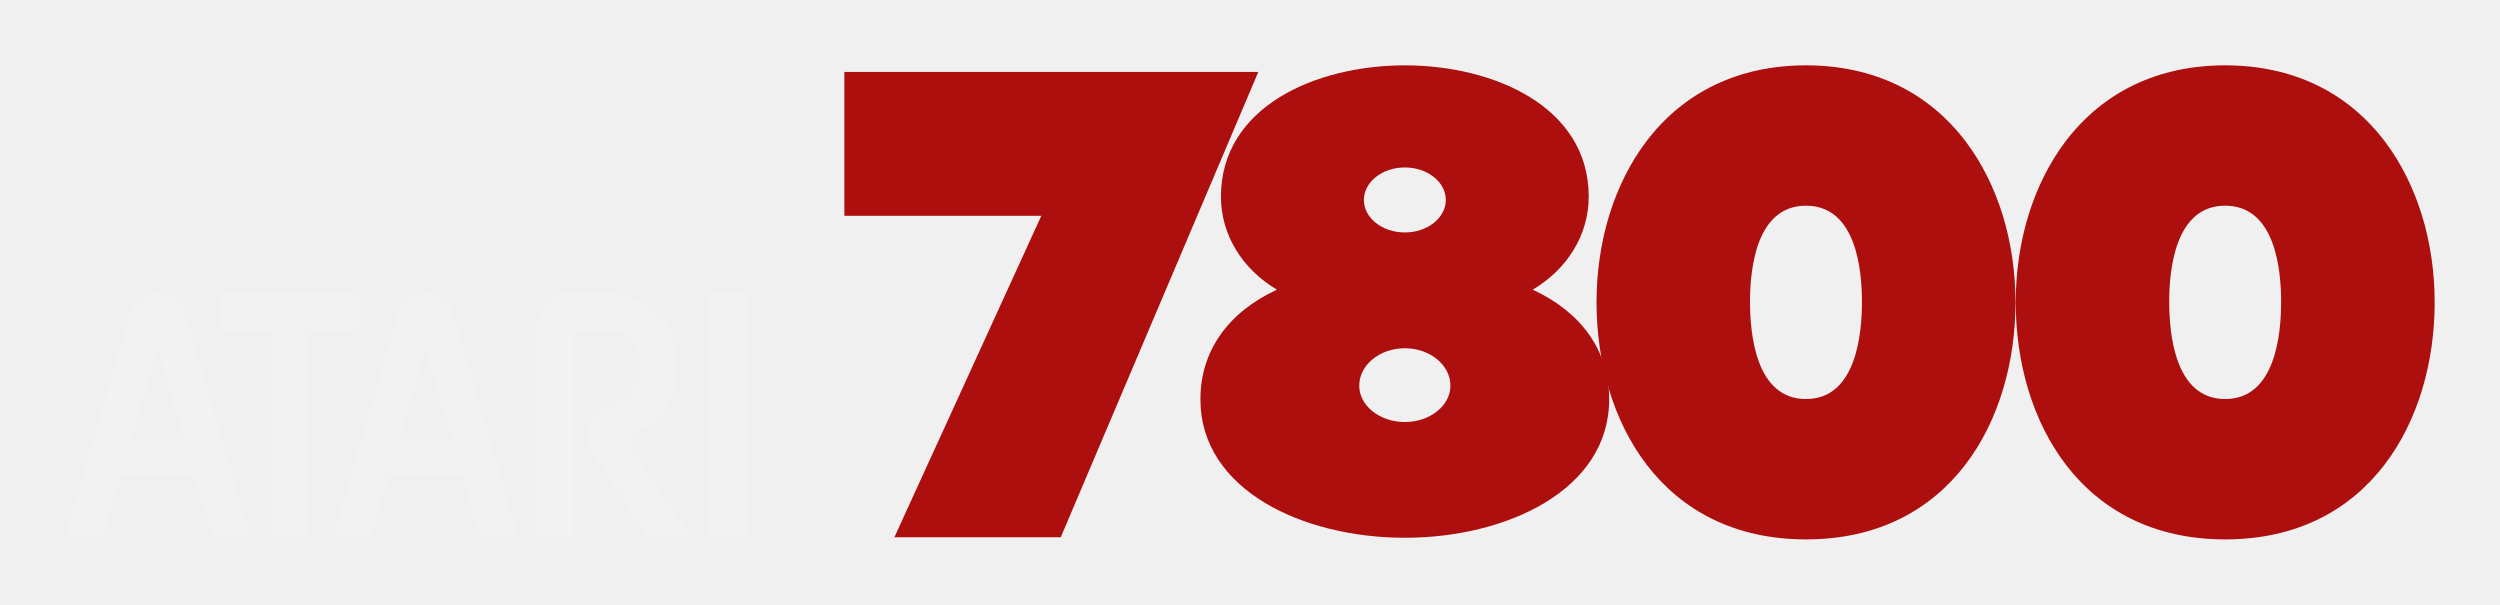
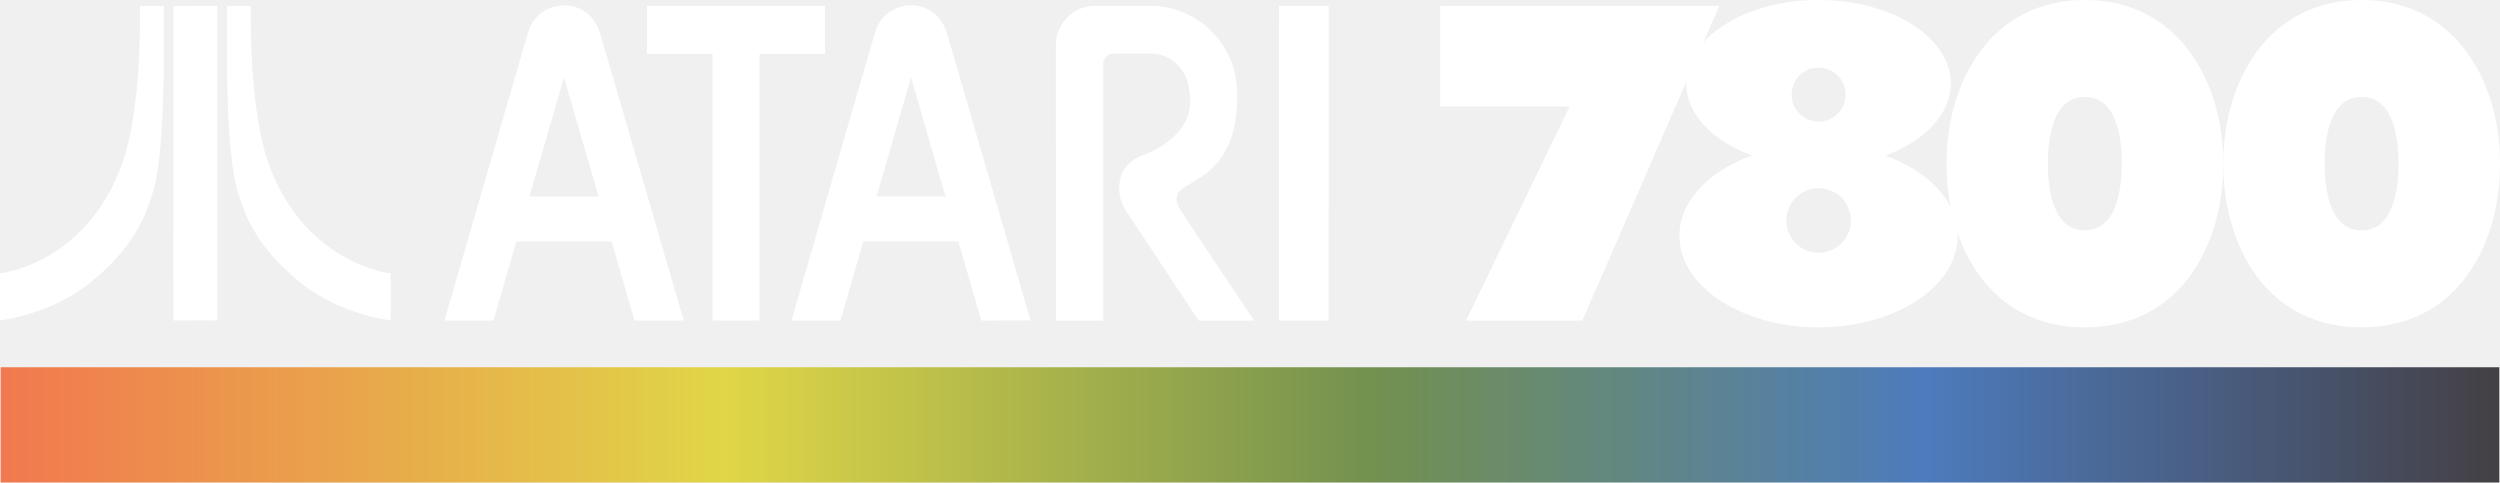
- <svg xmlns="http://www.w3.org/2000/svg" width="573.99" height="138.843" viewBox="217.274 0.152 573.99 138.843" xml:space="preserve">
-   <g style="fill:#f2f2f2">
-     <path d="M227.98 36.615c1.446-1.85 4.439-2.166 6.213-.614.726.612 1.234 1.455 1.494 2.361 3.284 11.302 6.583 22.598 9.863 33.899-1.938.002-3.878-.003-5.815.002-.914-3.115-1.807-6.237-2.709-9.356-3.749-.01-7.495-.003-11.243-.005-.917 3.118-1.823 6.239-2.725 9.361-1.928-.007-3.856-.002-5.784-.004a26461.48 26461.48 0 0 1 9.38-32.338c.372-1.126.513-2.384 1.326-3.306m3.422 6.926c-1.375 4.682-2.721 9.372-4.087 14.057 2.724.013 5.447.004 8.17.004-1.363-4.687-2.719-9.375-4.083-14.061zM268.813 36.858c1.01-1.465 2.963-2.176 4.683-1.724 1.573.363 2.778 1.719 3.193 3.246 3.281 11.293 6.574 22.583 9.855 33.876-1.941.013-3.881 0-5.822.008-.902-3.119-1.795-6.241-2.705-9.359-3.742.002-7.483-.007-11.225.003-.894 3.121-1.816 6.235-2.711 9.355-1.926.003-3.852-.002-5.777.003 3.119-10.84 6.274-21.672 9.417-32.504.33-.98.458-2.058 1.092-2.904m-.472 20.744c2.713.004 5.424.001 8.137.001-1.349-4.695-2.721-9.387-4.066-14.084-1.355 4.695-2.723 9.386-4.071 14.083zM241.211 35.078h21.035v5.673c-2.582.002-5.163-.003-7.744.002 0 10.502.001 21.007-.001 31.509h-5.547c0-10.502-.002-21.006.001-31.509-2.582-.005-5.162 0-7.745-.002.001-1.892-.001-3.782.001-5.673zM292.708 35.309a4.74 4.74 0 0 1 1.664-.233c2.211.008 4.423.001 6.632.003 3.724.068 7.278 2.378 8.889 5.73 1.115 2.176 1.231 4.706.949 7.093-.193 2.5-1.241 4.998-3.163 6.655-1.016.904-2.279 1.452-3.364 2.257-.597.455-.626 1.337-.318 1.968 2.934 4.529 5.984 8.989 8.98 13.48-2.19.004-4.382-.005-6.573.004-2.868-4.308-5.706-8.638-8.562-12.952-.84-1.228-1.068-2.854-.566-4.255.393-1.074 1.332-1.861 2.378-2.268 1.997-.762 3.966-1.959 5.072-3.843.842-1.417.798-3.165.419-4.715-.443-2.013-2.404-3.596-4.477-3.526-1.432.01-2.865-.008-4.295.007-.648-.015-1.258.548-1.25 1.204-.006 10.115.004 20.23-.002 30.347-1.863-.004-3.725 0-5.588-.002-.004-10.89.002-21.78-.004-32.671.012-1.909 1.369-3.704 3.179-4.283zM315.906 35.078h5.88c-.001 12.396.004 24.789-.003 37.186-1.958-.005-3.917 0-5.877-.002V35.078z" style="fill:#f2f2f2" transform="matrix(1.5 0 0 1.5 -93.637 14.924)" />
+ <svg xmlns="http://www.w3.org/2000/svg" xmlns:xlink="http://www.w3.org/1999/xlink" version="1.1" id="Layer_1" x="0px" y="0px" viewBox="0 0 3840 741.1" style="enable-background:new 0 0 3840 741.1;" xml:space="preserve">
+   <defs id="defs16">
+     <linearGradient xlink:href="#SVGID_1_" id="linearGradient16" x1="1.1" y1="652.6" x2="3838.9" y2="652.6" gradientUnits="userSpaceOnUse" />
+   </defs>
+   <style type="text/css" id="style1">
+ 	.st0{fill:#AD0E0E;}
+ 	.st1{fill:#FFFFFF;}
+ 	.st2{fill:url(#SVGID_1_);}
+ 	.st3{fill:#606060;}
+ 	.st4{fill:url(#SVGID_2_);}
+ 	.st5{fill:url(#SVGID_3_);}
+ 	.st6{fill:url(#SVGID_4_);}
+ </style>
+   <g id="g16">
+     <linearGradient id="SVGID_1_" gradientUnits="userSpaceOnUse" x1="1.08" y1="-4041.131" x2="3838.92" y2="-4041.131" gradientTransform="matrix(1 0 0 -1 0 -3388.531)">
+       <stop offset="0" style="stop-color:#F1784F" id="stop1" />
+       <stop offset="0.29" style="stop-color:#E0D647" id="stop2" />
+       <stop offset="0.548" style="stop-color:#73914F" id="stop3" />
+       <stop offset="0.771" style="stop-color:#4D7BBD" id="stop4" />
+       <stop offset="1" style="stop-color:#444044" id="stop5" />
+     </linearGradient>
+     <rect x="1.1" y="564.1" class="st2" width="3837.8" height="177" id="rect5" style="fill:url(#linearGradient16)" />
+     <g id="g15" style="fill:#ffffff">
+       <g id="g6" style="fill:#ffffff">
+         <g id="g5" style="fill:#ffffff">
+           <path id="path29_16_" class="st1" d="M3364.9,81.6C3326.6,28.2,3270.4,0,3202.3,0c-68.1,0-124.4,28.2-162.6,81.6      c-32.2,44.9-49.9,105.2-49.9,169.8c0,125.1,65.7,251.4,212.6,251.4s212.6-126.3,212.6-251.4      C3414.9,186.7,3397.2,126.4,3364.9,81.6L3364.9,81.6L3364.9,81.6z M3202.3,353.9c-51.2,0-56.8-69.5-56.8-103.1      c0-33.2,5.6-101.9,56.8-101.9c51.2,0,56.8,68.7,56.8,101.9C3259.1,284.4,3253.4,353.9,3202.3,353.9L3202.3,353.9z" style="fill:#ffffff" />
+           <path id="path29_15_" class="st1" d="M3790,81.6C3751.8,28.2,3695.5,0,3627.4,0c-68.1,0-124.4,28.2-162.6,81.6      c-32.2,44.9-49.9,105.2-49.9,169.8c0,125.1,65.7,251.4,212.6,251.4S3840,376.5,3840,251.4C3840,186.7,3822.3,126.4,3790,81.6      L3790,81.6z M3627.4,353.9c-51.2,0-56.8-69.5-56.8-103.1c0-33.2,5.6-101.9,56.8-101.9c51.2,0,56.8,68.7,56.8,101.9      C3684.2,284.4,3678.6,353.9,3627.4,353.9L3627.4,353.9z" style="fill:#ffffff" />
+           <polygon id="polygon33_8_" class="st1" points="2212.1,9.1 2212.1,163.5 2411,163.5 2251.8,492.4 2430.5,492.4 2640.8,9.1           " style="fill:#ffffff" />
+           <path class="st1" d="M2895.6,238.9c60.3-22.2,100.9-63.4,100.9-110.7c0-70.8-90.9-128.2-203.1-128.2      c-112.2,0-203.2,57.4-203.2,128.2c0,47.3,40.6,88.4,100.9,110.7c-66.4,23.8-111.5,70.1-111.5,123.4      c0,77.6,95.7,140.5,213.7,140.5s213.7-62.9,213.7-140.5C3007.1,309.1,2962,262.8,2895.6,238.9z M2793.4,103.8      c22.9,0,41.5,18.6,41.5,41.5s-18.6,41.5-41.5,41.5s-41.5-18.6-41.5-41.5S2770.5,103.8,2793.4,103.8z M2793.4,388.3      c-27.4,0-49.6-22.2-49.6-49.6c0-27.4,22.2-49.6,49.6-49.6c27.4,0,49.6,22.2,49.6,49.6C2843,366,2820.8,388.3,2793.4,388.3z" id="path5" style="fill:#ffffff" />
+         </g>
+       </g>
+       <g id="g14" style="fill:#ffffff">
+         <g id="g13" style="fill:#ffffff">
+           <g id="g8" style="fill:#ffffff">
+             <path class="st1" d="M215,9.1c12.2,0,24.4,0,36.6,0c0.1,28.7,0,57.4,0,86.1c0.1,24-0.6,47.9-1.5,71.9       c-1.6,34.6-3.8,69.2-9.5,103.4c-3.9,23.6-12.1,46.3-22.2,67.9c-16.5,34.8-42.4,64.2-71.6,88.9c-26.1,22.9-57.2,39.6-89.9,50.9       c-18.5,6.4-37.6,11.3-57,14c0-24.1,0-48.2,0-72.2c23.4-3.5,45.8-11.8,66.6-22.7c24.7-13.1,47-30.7,65.8-51.4       c19.4-21.4,34.8-46.2,46.5-72.5c13.8-30.3,21.2-62.9,26.2-95.7c6.3-41.6,8.9-83.7,9.9-125.8C215.1,37.6,215,23.4,215,9.1z" id="path6" style="fill:#ffffff" />
+             <path class="st1" d="M266.4,9.2c22.5-0.1,45,0,67.4-0.1c0,161,0,322.1,0,483.1c-22.4,0-44.9-0.1-67.3,0.1       c-0.3-51.4,0-102.7-0.1-154.1C266.4,228.6,266.5,118.9,266.4,9.2z" id="path7" style="fill:#ffffff" />
+             <path class="st1" d="M348.8,9.1c12.1,0,24.3,0,36.4,0c-0.4,49.1,1.3,98.3,7.1,147.1c4.8,37.9,11.5,76.1,26.6,111.4       c14.3,34.1,34.9,65.9,61.8,91.5c25.7,24.5,56.8,43.3,90.5,54.1c9.4,3,19.1,5.4,28.9,6.8c0,24.1,0,48.1,0,72.2       c-19.3-2.6-38.1-7.6-56.5-13.8c-21.9-7.6-43-17.5-62.5-30.1c-14.2-9.1-27.1-20-39.5-31.5c-20.4-18.8-38.7-40.3-52.5-64.5       c-10.8-18.9-18.6-39.3-24.7-60.1c-5.6-20.9-8-42.5-10.2-64c-4.2-46.5-5.8-93.2-5.5-139.8C348.8,61.9,348.8,35.5,348.8,9.1z" id="path8" style="fill:#ffffff" />
+           </g>
+           <path class="st1" d="M821.9,29.1c18.8-24,57.7-28.1,80.7-8C912,29,918.6,40,922,51.8c42.7,146.9,85.6,293.7,128.2,440.5      c-25.2,0-50.4,0-75.6,0c-11.9-40.5-23.5-81.1-35.2-121.6c-48.7-0.1-97.4,0-146.1,0c-11.9,40.5-23.7,81.1-35.4,121.6      c-25-0.1-50.1,0-75.2,0c40.5-140.1,81.2-280.2,121.9-420.3C809.5,57.4,811.3,41,821.9,29.1 M866.3,119.1      c-17.9,60.8-35.4,121.8-53.1,182.7c35.4,0.2,70.8,0.1,106.2,0.1C901.7,240.9,884.1,180,866.3,119.1z" id="path9" style="fill:#ffffff" />
+           <path class="st1" d="M1352.5,32.2c13.1-19,38.5-28.3,60.8-22.4c20.5,4.7,36.1,22.3,41.5,42.2c42.7,146.8,85.4,293.5,128.1,440.2      c-25.2,0.2-50.4,0-75.7,0.1c-11.7-40.5-23.3-81.1-35.2-121.6c-48.6,0-97.2-0.1-145.9,0c-11.6,40.6-23.6,81-35.2,121.6      c-25,0-50,0-75.1,0c40.5-140.9,81.5-281.6,122.4-422.4C1342.6,57.2,1344.3,43.2,1352.5,32.2 M1346.4,301.8      c35.3,0,70.5,0,105.8,0c-17.5-61.1-35.4-122-52.8-183.1C1381.7,179.8,1363.9,240.8,1346.4,301.8z" id="path10" style="fill:#ffffff" />
+           <path class="st1" d="M993.8,9.1c91.1,0,182.3,0,273.4,0c0,24.6,0,49.2,0,73.7c-33.6,0-67.1,0-100.6,0c0,136.5,0,273,0,409.5      c-24,0-48.1,0-72.1,0c0-136.5,0-273,0-409.5c-33.6-0.1-67.1,0-100.7,0C993.8,58.2,993.8,33.7,993.8,9.1z" id="path11" style="fill:#ffffff" />
+           <path class="st1" d="M1663.1,12.1c6.9-2.4,14.3-3.2,21.6-3c28.7,0.1,57.5,0,86.2,0c48.4,0.9,94.6,30.9,115.5,74.5      c14.5,28.3,16,61.2,12.3,92.2c-2.5,32.5-16.2,64.9-41.1,86.5c-13.2,11.7-29.6,18.9-43.7,29.3c-7.7,5.9-8.1,17.4-4.1,25.6      c38.1,58.9,77.8,116.8,116.7,175.2c-28.5,0-56.9-0.1-85.4,0c-37.3-56-74.2-112.3-111.3-168.3c-10.9-16-13.9-37.1-7.3-55.3      c5.1-14,17.3-24.2,30.9-29.5c25.9-9.9,51.6-25.5,65.9-50c10.9-18.4,10.4-41.1,5.4-61.3c-5.8-26.2-31.2-46.7-58.2-45.8      c-18.6,0.1-37.2-0.1-55.8,0.1c-8.4-0.2-16.3,7.1-16.2,15.7c-0.1,131.5,0,262.9,0,394.4c-24.2,0-48.4,0-72.6,0      c-0.1-141.5,0.1-283-0.1-424.6C1621.9,43,1639.5,19.6,1663.1,12.1z" id="path12" style="fill:#ffffff" />
+           <path class="st1" d="M1964.5,9.1c25.5,0,50.9,0,76.4,0c0,161.1,0.1,322.2-0.1,483.2c-25.4-0.1-50.9,0-76.4,0      C1964.5,331.2,1964.5,170.2,1964.5,9.1z" id="path13" style="fill:#ffffff" />
+         </g>
+       </g>
+     </g>
  </g>
-   <path d="M569.174 66.656c7.921-4.668 12.863-12.572 12.863-21.345 0-20.72-21.886-30.156-42.22-30.156-20.337 0-42.219 9.437-42.219 30.156 0 8.777 4.94 16.677 12.86 21.345-11.267 5.218-17.57 14.104-17.57 25.176 0 20.87 23.604 31.788 46.923 31.788 23.32 0 46.925-10.918 46.925-31.788.008-11.071-6.297-19.962-17.562-25.176zm-29.355-13.134c-5.187 0-9.406-3.345-9.406-7.461s4.219-7.463 9.406-7.463c5.183 0 9.406 3.347 9.406 7.463-.003 4.116-4.22 7.461-9.406 7.461zm0 26.587c5.774 0 10.469 3.851 10.469 8.594 0 4.596-4.697 8.341-10.469 8.341-5.775 0-10.469-3.737-10.469-8.341 0-4.743 4.695-8.594 10.469-8.594z" style="fill:#ad0e0e;stroke-width:1.5" />
-   <path d="M668.712 32.806c-8.66-11.547-21.385-17.654-36.793-17.654-15.408 0-28.133 6.104-36.794 17.654-7.28 9.714-11.292 22.771-11.292 36.769 0 27.087 14.868 54.42 48.092 54.42s48.094-27.334 48.094-54.42c-.009-14-4.021-27.057-11.307-36.77zM631.92 91.769c-11.582 0-12.849-15.056-12.849-22.322 0-7.196 1.273-22.07 12.849-22.07 11.582 0 12.848 14.874 12.848 22.07.002 7.267-1.267 22.322-12.848 22.322zM764.957 32.806c-8.658-11.547-21.385-17.654-36.79-17.654-15.408 0-28.133 6.104-36.794 17.654-7.281 9.714-11.293 22.771-11.293 36.769 0 27.087 14.869 54.42 48.093 54.42 33.219 0 48.091-27.334 48.091-54.42-.007-14-4.02-27.057-11.307-36.77zm-36.79 58.963c-11.585 0-12.851-15.056-12.851-22.322 0-7.196 1.274-22.07 12.85-22.07 11.577 0 12.846 14.874 12.846 22.07.006 7.267-1.265 22.322-12.845 22.322z" style="fill:#ad0e0e;stroke-width:1.5" />
-   <path transform="matrix(1.5 0 0 1.5 -93.637 14.924)" style="fill:#ad0e0e" d="M336.516 1.165v22.016h30.147l-22.491 49.205h25.464l30.24-71.221z" />
</svg>
